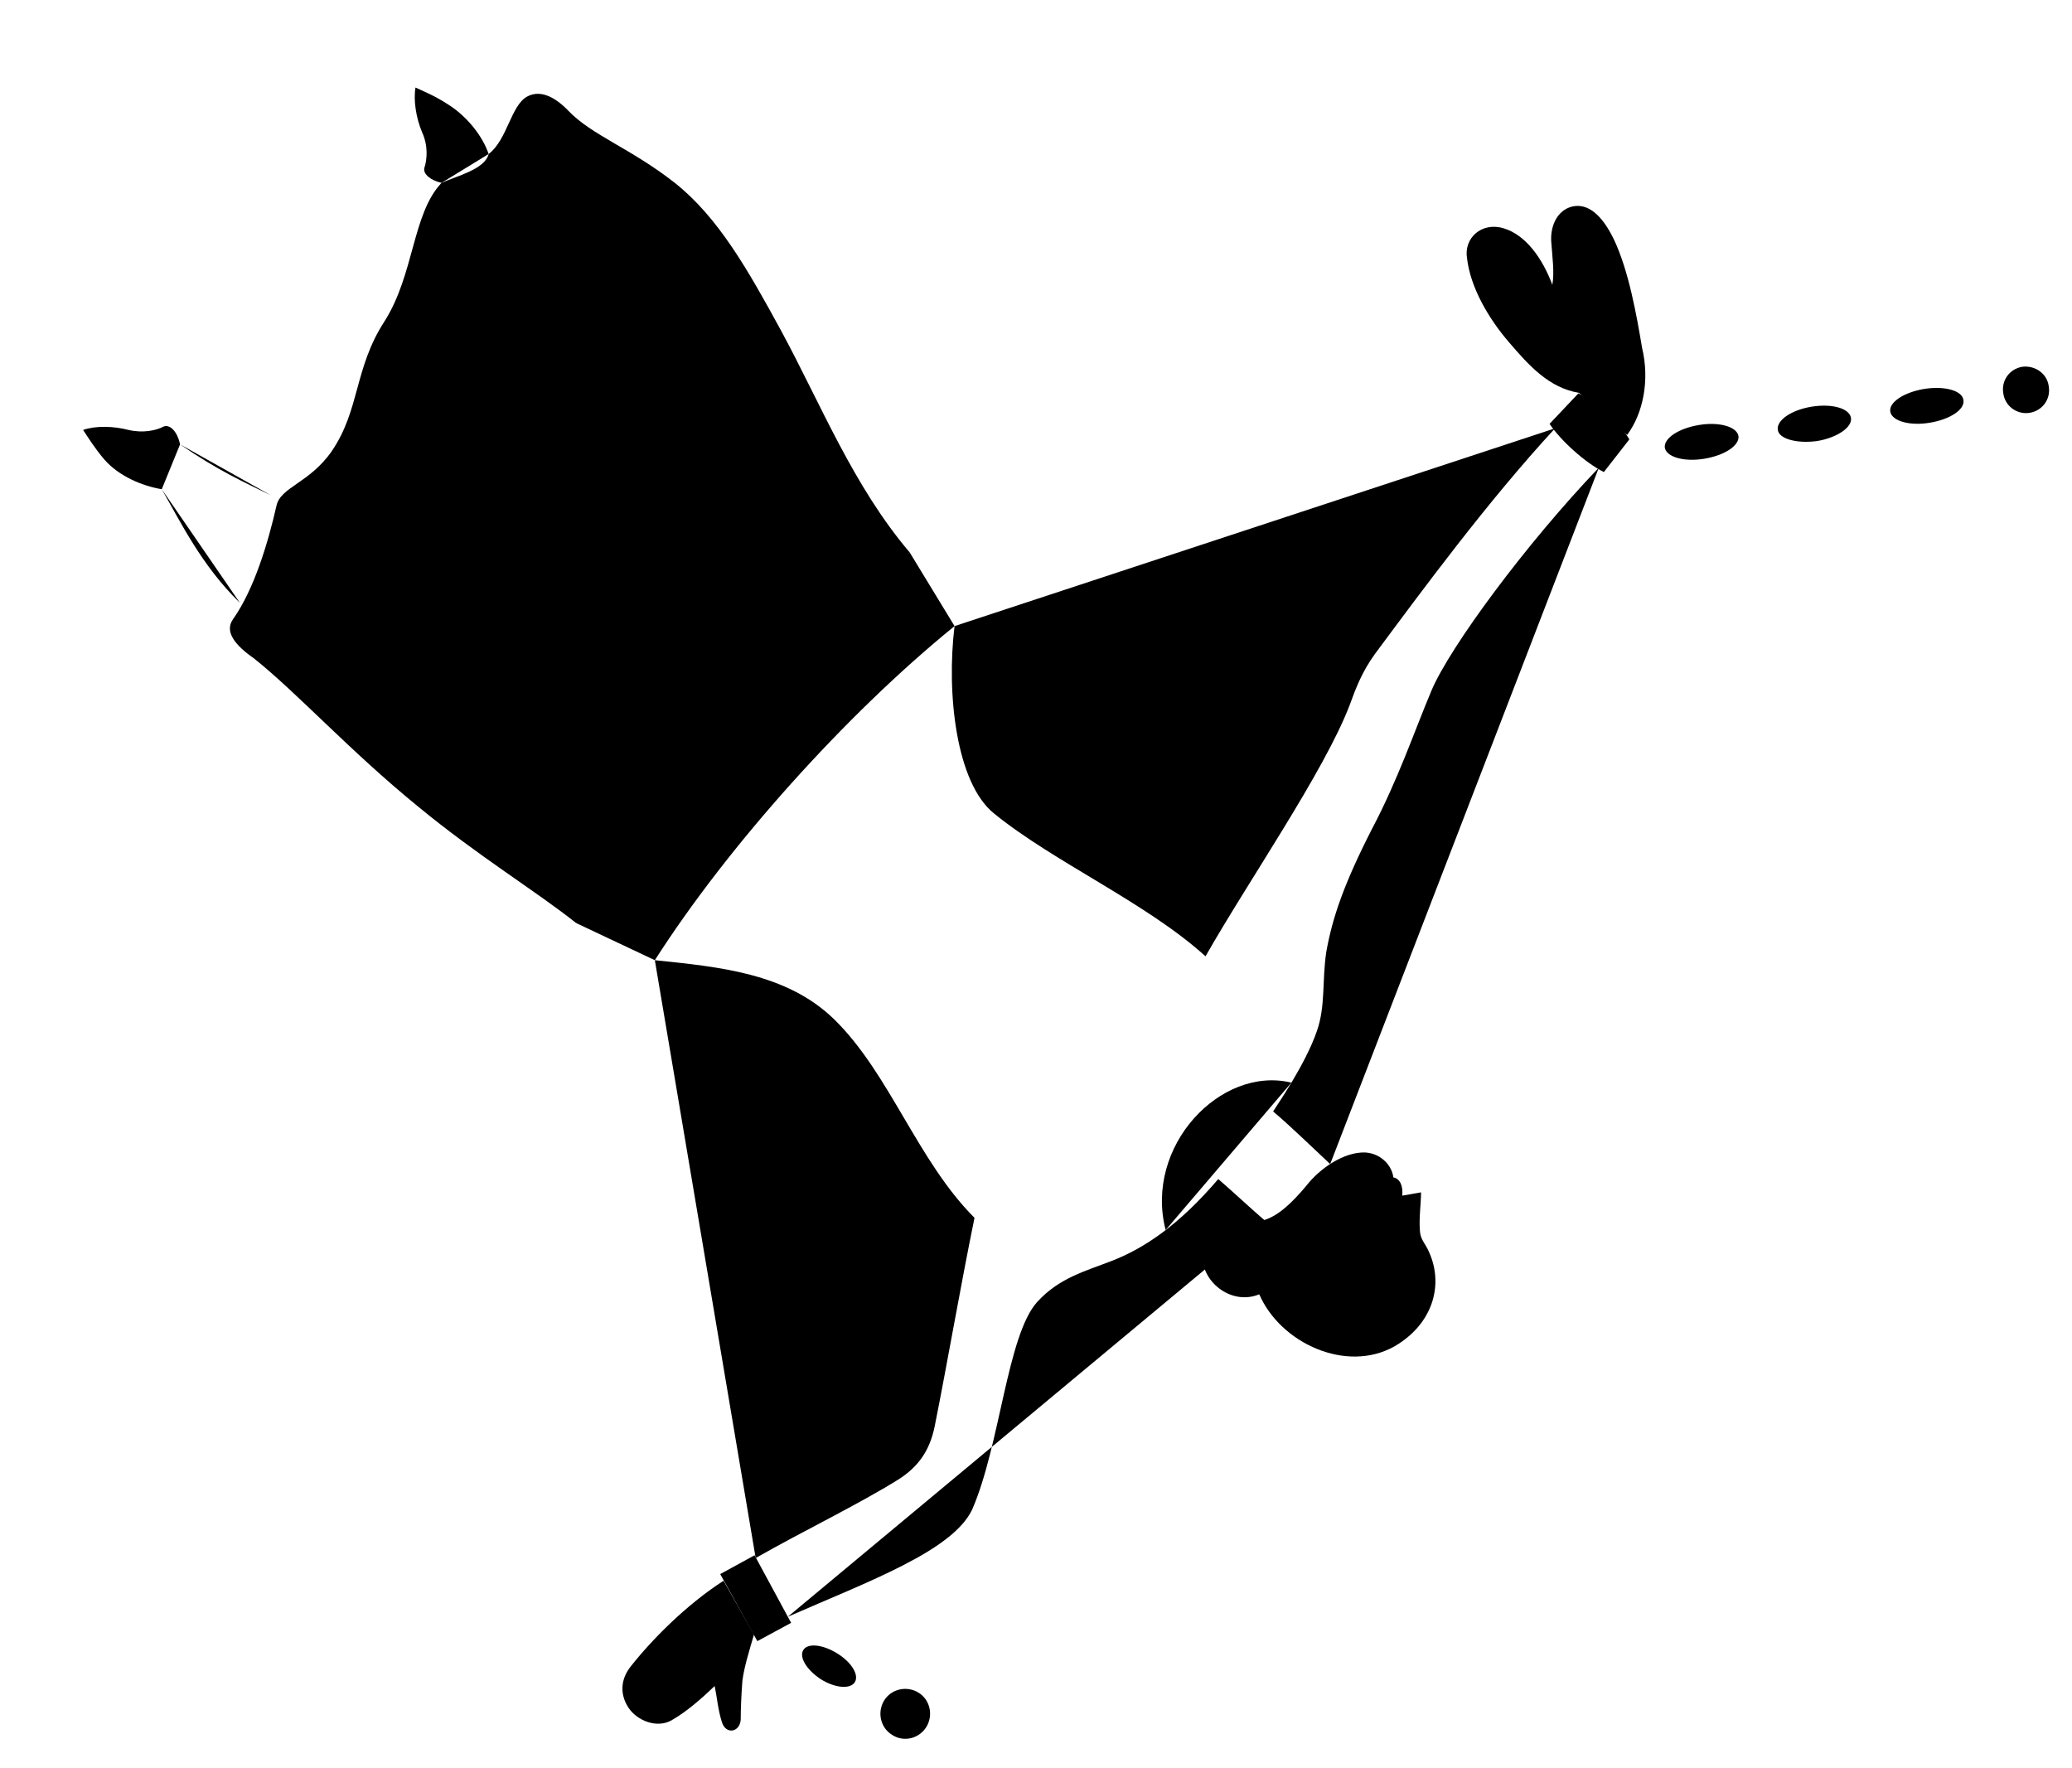
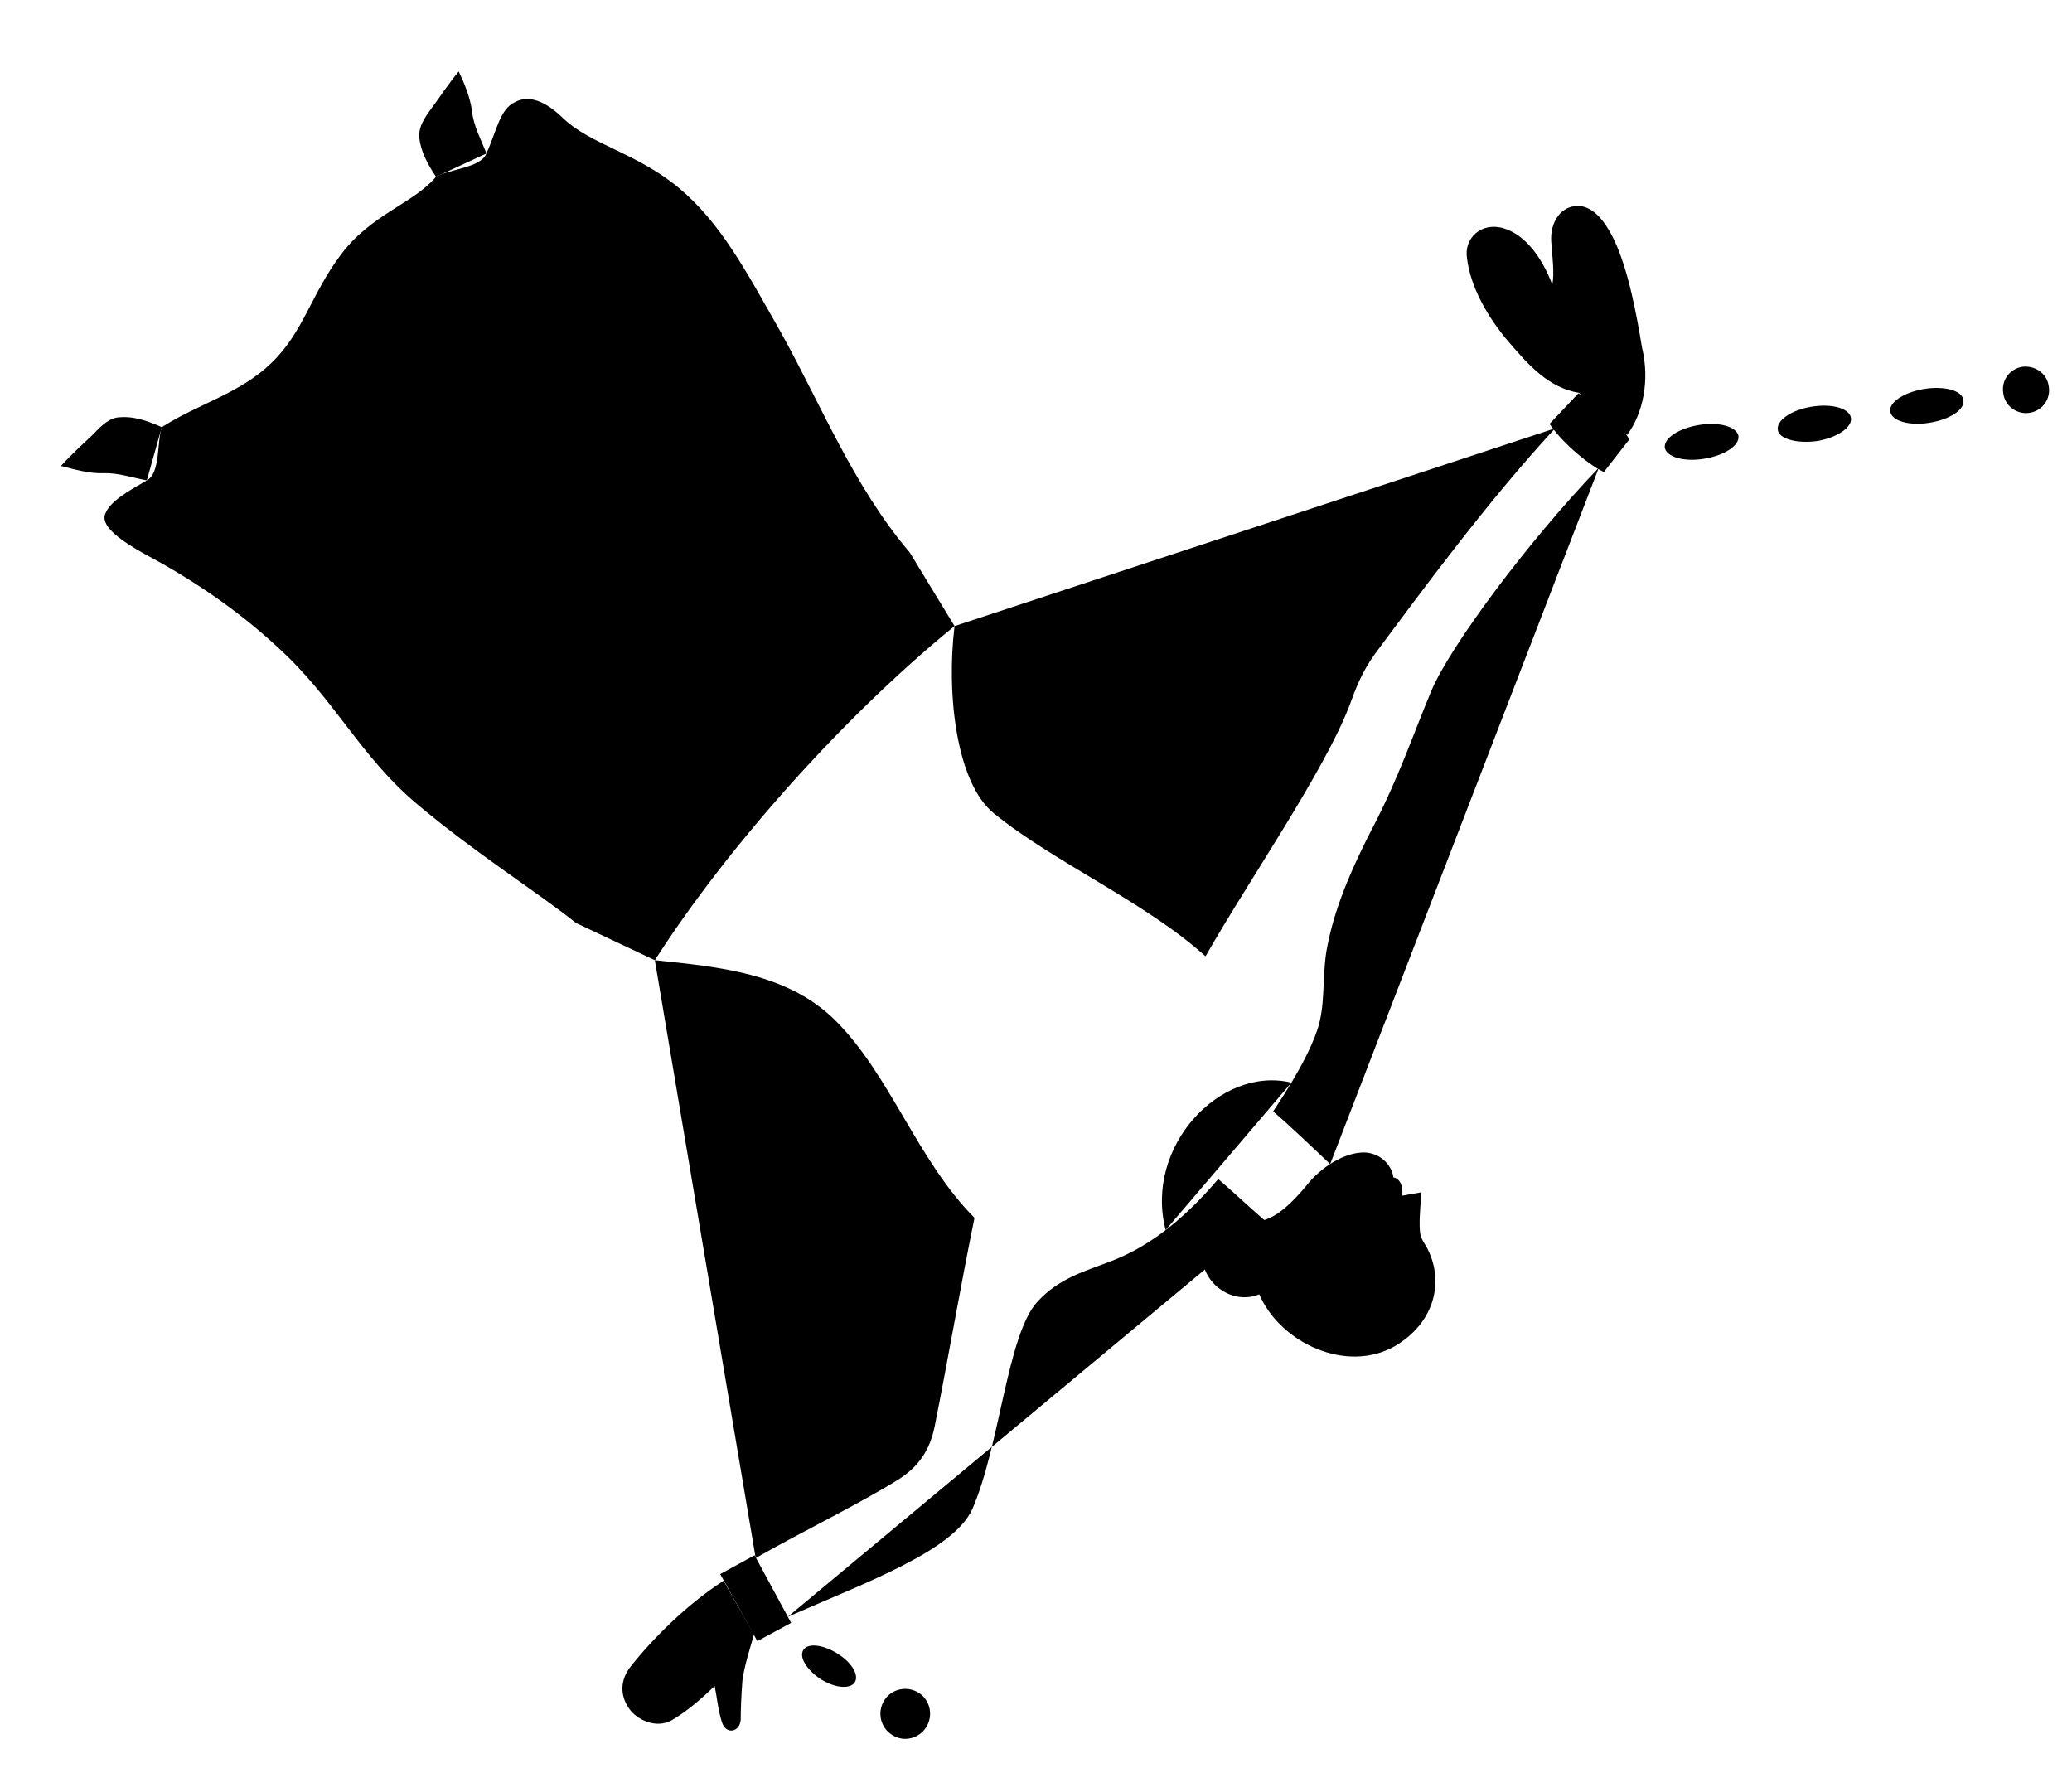
<svg xmlns="http://www.w3.org/2000/svg" viewBox="-177 -150 374 319">
  <g>
    <path d="M 51.2 70.2 C 46.7 67.9 40 71.4 40 76.7 C 40.1 81.7 45.5 85.6 50.3 83.6 C 54.1 92.4 66 97.9 74.7 93 C 81.6 89 83.6 82 81 76.1 C 80.3 74.4 79.4 73.8 79.3 72.2 C 79.1 69.8 79.5 67.3 79.5 65.2 L 76.1 65.8 C 76.3 64.1 75.7 62.7 74.5 62.5 C 74.3 60.6 72.5 58.2 69.4 58 C 65.6 57.9 61.3 60.8 58.8 64 C 56.3 67 53.8 69.4 51.2 70.2 Z" />
    <path class="fine" d="M 82.1 81.6 C 77.7 87.4 70.8 91.5 63.9 91.5 C 58.8 91.4 54.5 89 50.3 83.6 M 49.3 79.8 C 48.2 82.2 44.4 81.3 43.8 78.2 C 43.3 75.6 46.2 73.9 47.7 76.1 M 74.2 76.3 C 76 76.6 77.6 75.7 77.9 73.9" />
  </g>
  <g>
    <path d="M 63.1 60.1 C 60.2 57.4 55.9 53.2 52.8 50.6 C 53.4 49.6 58.6 42.2 60.7 36.1 C 62.3 31.5 61.6 27.1 62.4 21.8 C 63.5 15.6 65.6 9.5 70.6 -0.3 C 75.4 -9.4 78.2 -17.8 81.4 -25.4 C 84.7 -33.2 98.4 -51.8 111.6 -65.6" />
    <path d="M 103.7 -72.7 C 91.5 -59.5 79.6 -43.3 71.2 -32 C 68.8 -28.7 67.7 -25.7 66.6 -22.7 C 62 -10.7 48.2 9.2 40.6 22.6 C 29.9 12.9 13.2 5.6 2.4 -3.2 C -4.4 -8.7 -6.2 -24.8 -4.7 -37" />
  </g>
  <g>
    <path d="M 51.2 70.2 C 48.2 67.6 45.9 65.4 42.9 62.8 C 35.9 71 29.6 75.3 23.6 77.6 C 19 79.4 14.2 80.6 10.2 85 C 4.8 91 3.5 110.9 -1.5 122.4 C -5 129.9 -20.2 135.4 -34.8 141.8" />
    <path d="M -40.6 131.2 C -32 126.3 -22 121.5 -14.8 117 C -11.2 114.7 -9.2 111.8 -8.3 107.5 C -6 96 -3.6 82 -1.1 69.8 C -11.4 59.5 -16.4 43.8 -26.4 34 C -35 25.6 -47.3 24.5 -58.8 23.3" />
    <path class="fine" d="M 56.1 45.4 C 43.3 42.3 29.5 56.9 33.4 72" />
  </g>
  <g>
    <path d="M -4.7 -37 C -24.4 -21 -45.7 2.8 -58.8 23.3 L -73 16.6 C -57.7 -7.3 -35.3 -32.8 -12.8 -50.3 Z" />
    <path d="M -33.9 -31.6 C -39.4 -35.5 -44.2 -37.5 -49.4 -39.8 L -45.7 -42.3 C -41.5 -39.5 -37.5 -37.4 -31.5 -34 M -30 -35.4 C -34.8 -40.6 -36.5 -44.4 -38.4 -48.6 L -34.3 -49.1 C -32.8 -45.7 -31.4 -42.4 -27.5 -37.8" />
  </g>
  <g>
-     <path d="M -12.8 -50.3 C -23 -62.3 -28.8 -77 -36 -90.3 C -42.1 -101.5 -47.4 -110.8 -55.2 -117 C -63.1 -123.2 -70.2 -125.6 -74.4 -130 C -76.9 -132.6 -79.5 -133.8 -81.8 -132.6 C -84.8 -131 -85.4 -124.8 -88.8 -122.2 C -89.5 -119.4 -94.7 -118.2 -97.3 -117 C -102.6 -111.4 -102.2 -100.5 -107.6 -92 C -113.1 -83.5 -112 -76.1 -117.1 -68.6 C -121.1 -62.8 -126.4 -62.1 -127.1 -58.7 C -128.6 -52.1 -131.1 -43.7 -134.9 -38.3 C -136.6 -36 -134.5 -33.5 -131.2 -31.2 C -123.4 -25 -113.9 -14.5 -101.5 -4.4 C -90.7 4.5 -80.3 10.8 -73 16.6" />
-     <path class="fine" d="M -57.5 -9.7 C -70.5 -16.1 -88.7 -22.4 -107 -34.9 M -43.3 -27.8 C -57.5 -37.4 -67.7 -53.2 -84.5 -64.3 M -28.2 -43.9 C -34.2 -56.9 -41.8 -77.3 -55.2 -95.4" />
+     <path d="M -12.8 -50.3 C -23 -62.3 -28.8 -77 -36.1 -90.1 C -42.4 -101.2 -46.9 -109.8 -54.6 -116.2 C -62.3 -122.5 -70.4 -123.9 -75.4 -128.7 C -78.3 -131.5 -81.3 -133 -84 -131.6 C -86.8 -130.3 -87.3 -126.5 -89.2 -122.3 C -90.2 -119.7 -95.9 -119.5 -98.3 -118.1 C -102.3 -113.3 -110.1 -111.3 -115.5 -104 C -120.9 -96.8 -122.2 -90.1 -128 -84.5 C -133.8 -78.9 -141.1 -77.2 -147.8 -72.9 C -148.7 -70.3 -148 -64.6 -150.5 -63.3 C -153.9 -61.3 -157.3 -59.5 -158.1 -57 C -158.6 -54.9 -155.2 -52.4 -150.7 -49.9 C -142.6 -45.6 -134.2 -40 -126.9 -33.2 C -116.5 -23.8 -112.1 -13.5 -101.4 -4.6 C -90.6 4.4 -80.3 10.8 -73 16.6" />
+     <path class="fine" d="M -58.1 -8.9 C -72.3 -17.1 -89.2 -25 -107.8 -40.1 M -44 -27.1 C -60 -37.6 -71.4 -55 -91.3 -68.6 M -28.9 -43.1 C -35.2 -57.3 -43.9 -77.9 -59.6 -96.5" />
  </g>
  <g>
-     <path d="M -128.1 -60.6 C -133 -63 -137.7 -65.1 -144.5 -69.8 M -133.7 -41.2 C -140.6 -47.9 -144.4 -55.8 -147.8 -61.7" />
-     <path d="M -88.8 -122.2 C -89.9 -125.5 -92.8 -129.1 -96.2 -131.2 C -98.5 -132.7 -100.7 -133.6 -102 -134.2 C -102.4 -131.9 -101.9 -128.7 -100.8 -126.1 C -99.7 -123.7 -99.9 -121.2 -100.4 -119.7 C -100.7 -118.6 -99.2 -117.4 -97.3 -117" />
-     <path d="M -147.8 -61.7 C -151.3 -62.3 -155.5 -64 -158.2 -67.1 C -159.9 -69.1 -161.2 -71.2 -162 -72.4 C -159.7 -73.2 -156.5 -73.1 -153.8 -72.4 C -151.2 -71.8 -148.8 -72.3 -147.5 -73 C -146.4 -73.5 -145 -72.2 -144.5 -69.8" />
-     <path class="fine" d="M -98.7 -122.4 C -99.4 -125.8 -100.5 -129.1 -101.5 -132.2 M -149.8 -71 C -153.2 -71.1 -156.7 -71.7 -159.9 -72.2" />
+     <path d="M -98.3 -118.1 C -99.8 -120.3 -101.1 -122.8 -101.3 -125.1 C -101.5 -127 -100.5 -128.6 -99 -130.6 C -97.6 -132.5 -95.9 -135.1 -94.2 -137.1 C -93.2 -135 -92.1 -132.4 -91.8 -129.9 C -91.5 -127.2 -90.2 -124.9 -89.2 -122.3" />
+     <path d="M -147.8 -72.9 C -150.2 -74 -152.9 -74.9 -155.2 -74.7 C -157.1 -74.7 -158.5 -73.4 -160.2 -71.6 C -161.9 -70 -164.2 -67.9 -166 -65.9 C -163.6 -65.3 -160.9 -64.5 -158.4 -64.6 C -155.7 -64.7 -153.2 -63.8 -150.5 -63.3" />
+     <path class="fine" d="M -100.7 -127.6 C -99.2 -129.6 -97.4 -132 -95.3 -134.2 M -157.5 -73.7 C -159.3 -71.9 -161.3 -69.8 -163.2 -67.4" />
  </g>
  <g>
    <path d="M 112.5 -64.8 L 117.1 -70.7 C 115.5 -73.5 111 -77.5 107.9 -79 L 102.7 -73.5 C 104.7 -70.5 109.1 -66.5 112.5 -64.8 Z" />
    <path d="M 116.7 -71.5 C 119.6 -75.4 120.8 -81.4 119.4 -87.2 C 118.4 -93.2 117 -101 114.4 -106.6 C 112.6 -110.4 110.2 -113.2 107.2 -112.8 C 104.4 -112.4 102.8 -109.6 103 -106.4 C 103.2 -103.6 103.6 -100.8 103.2 -98.6 C 101.4 -103.4 98.4 -107.6 94.4 -108.8 C 90.4 -110 87.2 -107 87.8 -103.4 C 88.4 -98.2 91.6 -92.6 95.4 -88.2 C 99 -84 102.6 -80 108 -79.1" />
    <path class="fine" d="M 103.6 -97.6 C 106.6 -94.6 109.2 -91.2 110.4 -87.6 M 96.2 -105.6 C 97.8 -103 98.8 -100.4 99.4 -97.8 M 91.6 -103.4 C 93.4 -101 94.6 -98.6 95.4 -96.2" />
    <path d="M 114.9 -67.8 L 125.9 -69.6 M 136.8 -71.3 C 137 -69.6 134.3 -67.8 130.6 -67.2 C 127 -66.6 123.8 -67.5 123.5 -69.2 C 123.3 -70.9 126 -72.7 129.7 -73.3 C 133.3 -73.9 136.5 -73 136.8 -71.3 Z M 134.4 -70.9 L 146.2 -72.8 M 157.1 -74.6 C 157.4 -72.9 154.6 -71 151 -70.4 C 147.3 -69.9 144.1 -70.8 143.9 -72.4 C 143.6 -74.1 146.3 -76 150 -76.6 C 153.7 -77.2 156.8 -76.3 157.1 -74.6 Z M 154.7 -74.2 L 166.6 -76.1 M 177.4 -77.8 C 177.7 -76.1 175 -74.3 171.3 -73.7 C 167.7 -73.1 164.5 -74 164.2 -75.7 C 163.9 -77.4 166.7 -79.2 170.3 -79.8 C 174 -80.4 177.2 -79.5 177.4 -77.8 Z M 182.2 -78.6 L 184.6 -79 M 192.8 -80.3 C 193.2 -78 191.7 -75.9 189.4 -75.5 C 187.1 -75.1 184.9 -76.7 184.6 -79 C 184.2 -81.3 185.7 -83.4 188 -83.8 C 190.3 -84.1 192.5 -82.6 192.8 -80.3 Z" />
  </g>
  <g>
    <path d="M -34.2 142.9 L -40.3 146.2 L -47 134.1 L -40.8 130.7 Z" />
    <path d="M -40.9 145 C -41.9 148.4 -42.7 151 -43 153.4 C -43.2 156.1 -43.3 158.5 -43.3 160.4 C -43.5 162.7 -46 163.1 -46.7 160.8 C -47.4 158.6 -47.6 156.2 -48 154.3 C -50.3 156.5 -53 158.9 -55.8 160.5 C -58.5 162 -62 160.5 -63.5 158.3 C -65 156.1 -65.2 153.3 -63.1 150.7 C -59.3 145.9 -53.2 139.7 -46.4 135.3" />
    <path class="fine" d="M -48.3 153.4 C -47.8 150.7 -46.9 148.3 -45.5 146.1 M -59.5 160.1 C -57.9 158 -56.3 156 -54.5 154 M -62.9 156.5 C -61.2 154.5 -59.4 152.6 -57.5 150.8" />
    <path d="M -37.3 144.5 L -29.9 149.1 M -22.7 153.6 C -23.5 154.9 -26.2 154.7 -28.8 153.1 C -31.4 151.4 -32.8 149.1 -32 147.8 C -31.2 146.5 -28.5 146.8 -25.9 148.4 C -23.3 150 -21.9 152.3 -22.7 153.6 Z M -24.8 152.3 L -16.2 157.7 M -9.8 161.7 C -11.1 163.8 -13.9 164.5 -16 163.1 C -18.1 161.8 -18.7 159 -17.4 156.9 C -16.1 154.8 -13.3 154.2 -11.2 155.5 C -9.1 156.8 -8.5 159.6 -9.8 161.7 Z" />
  </g>
</svg>
